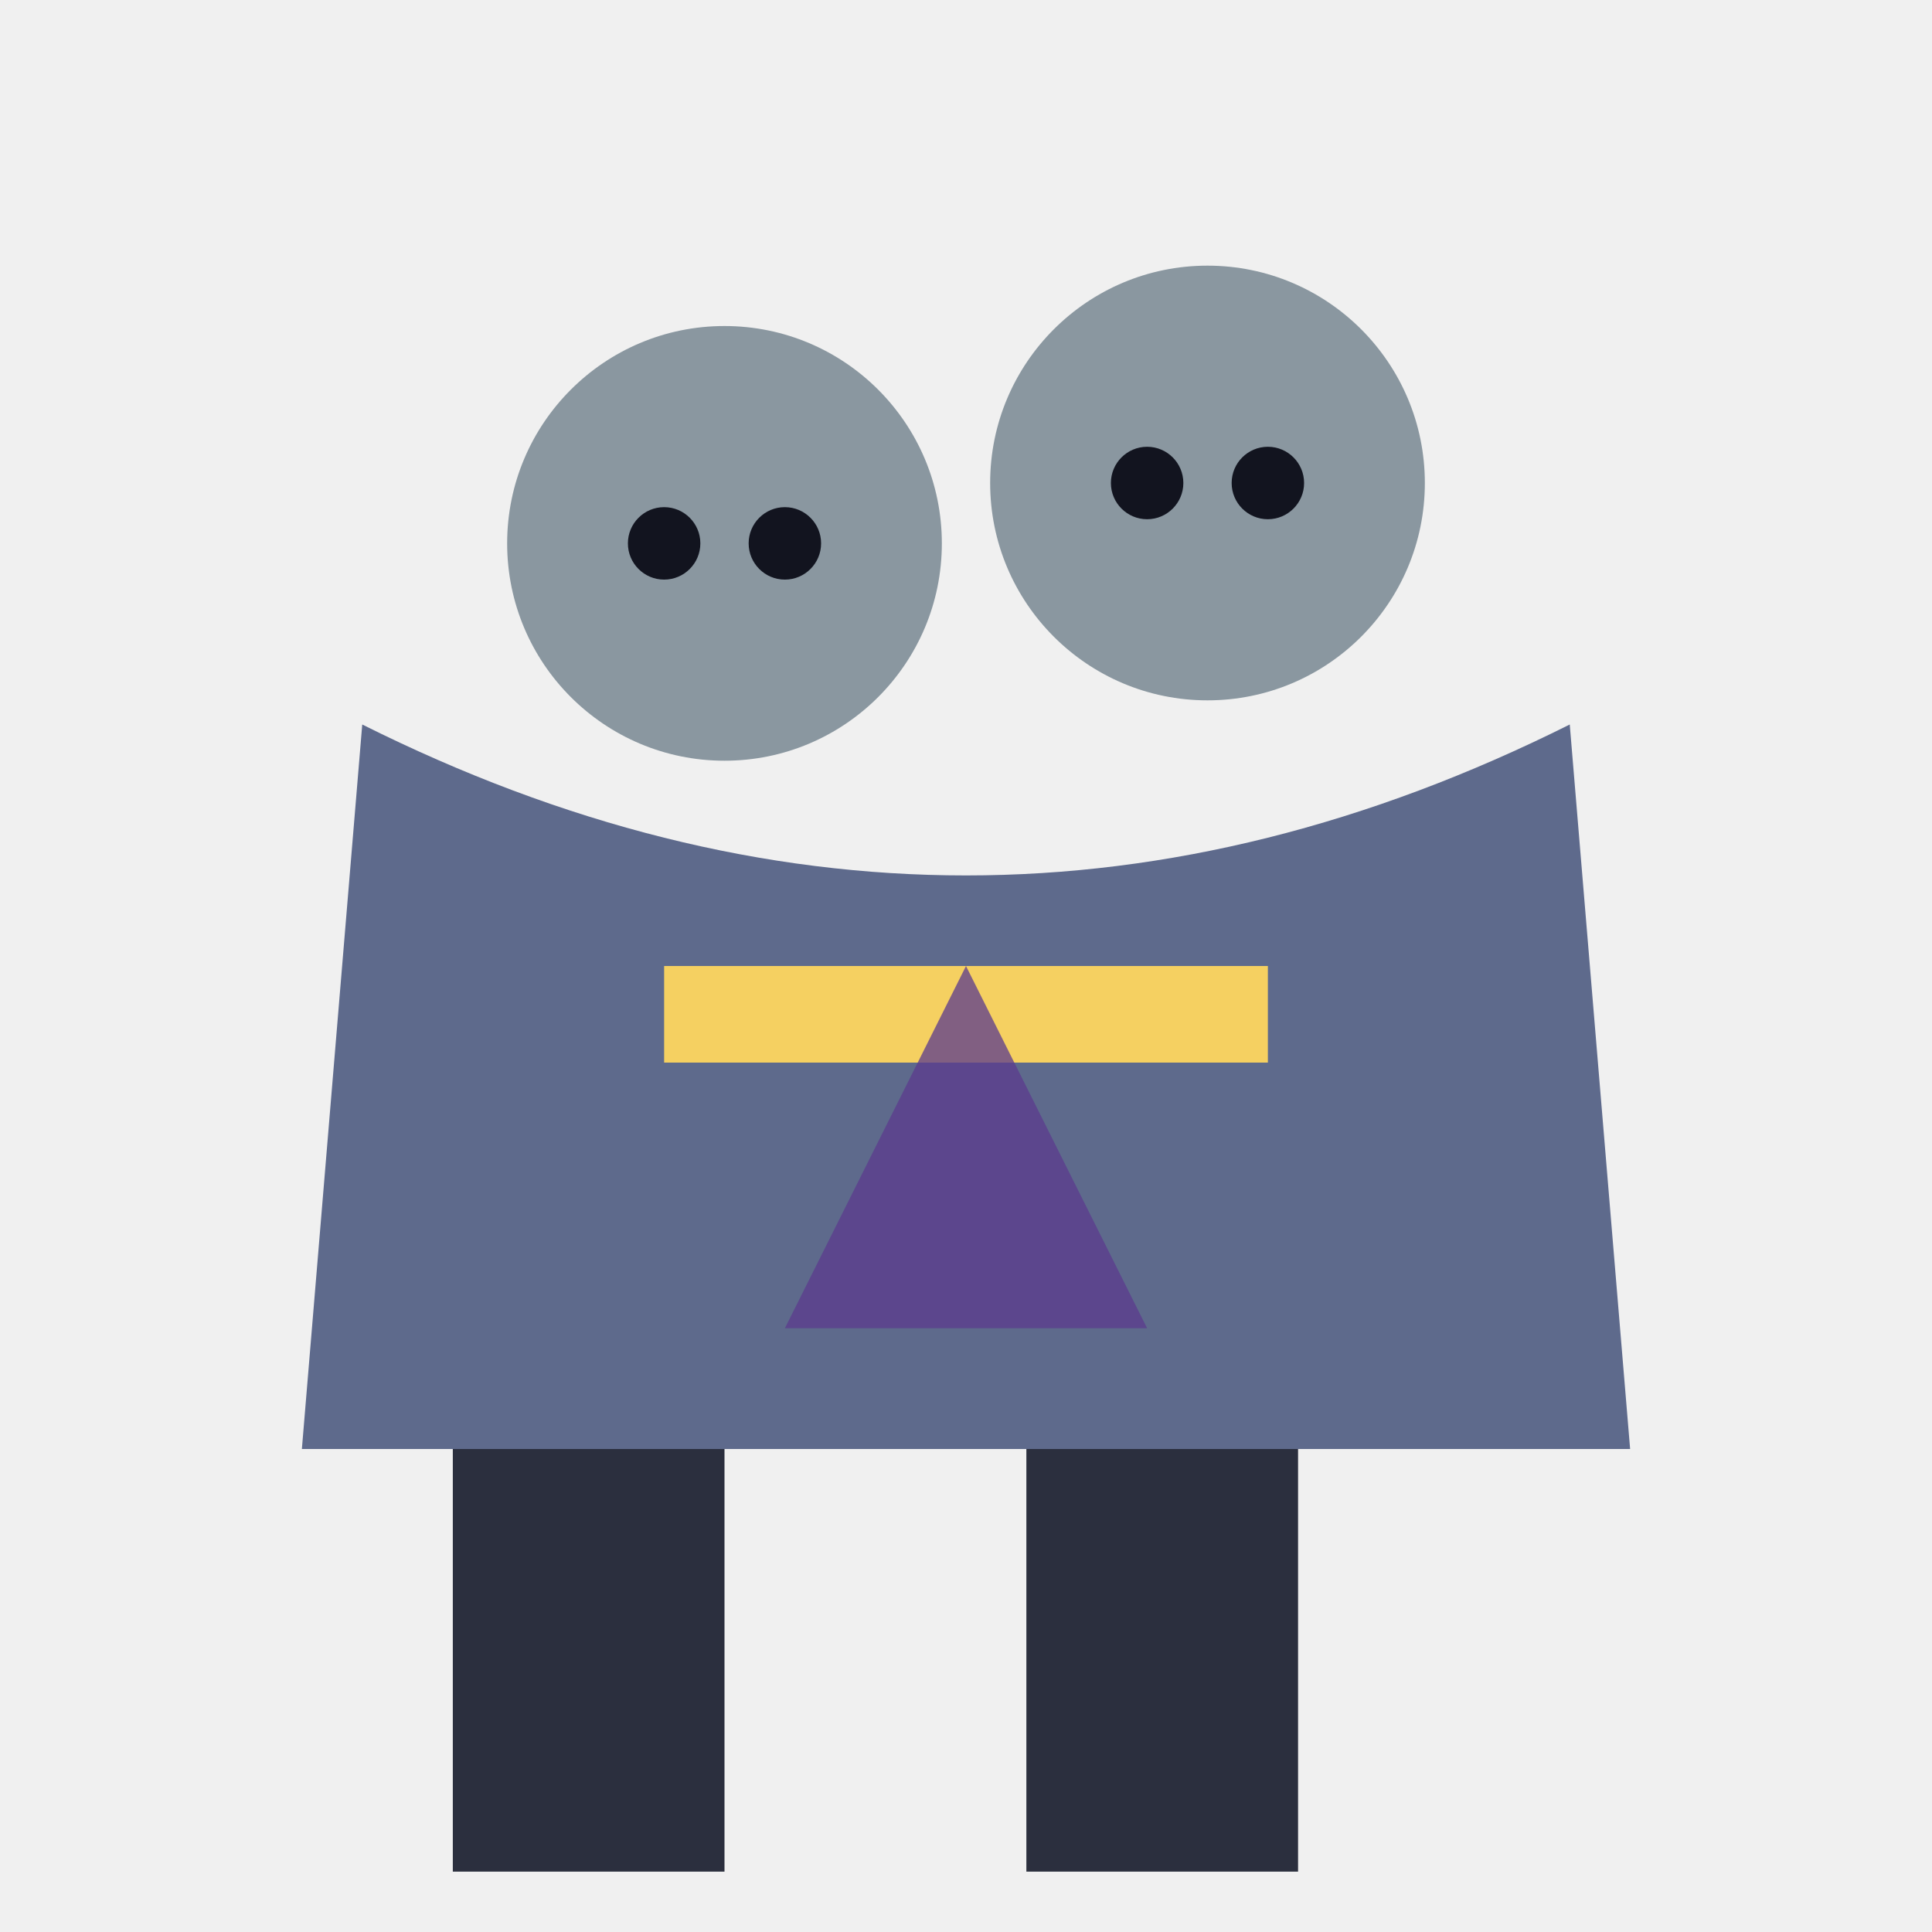
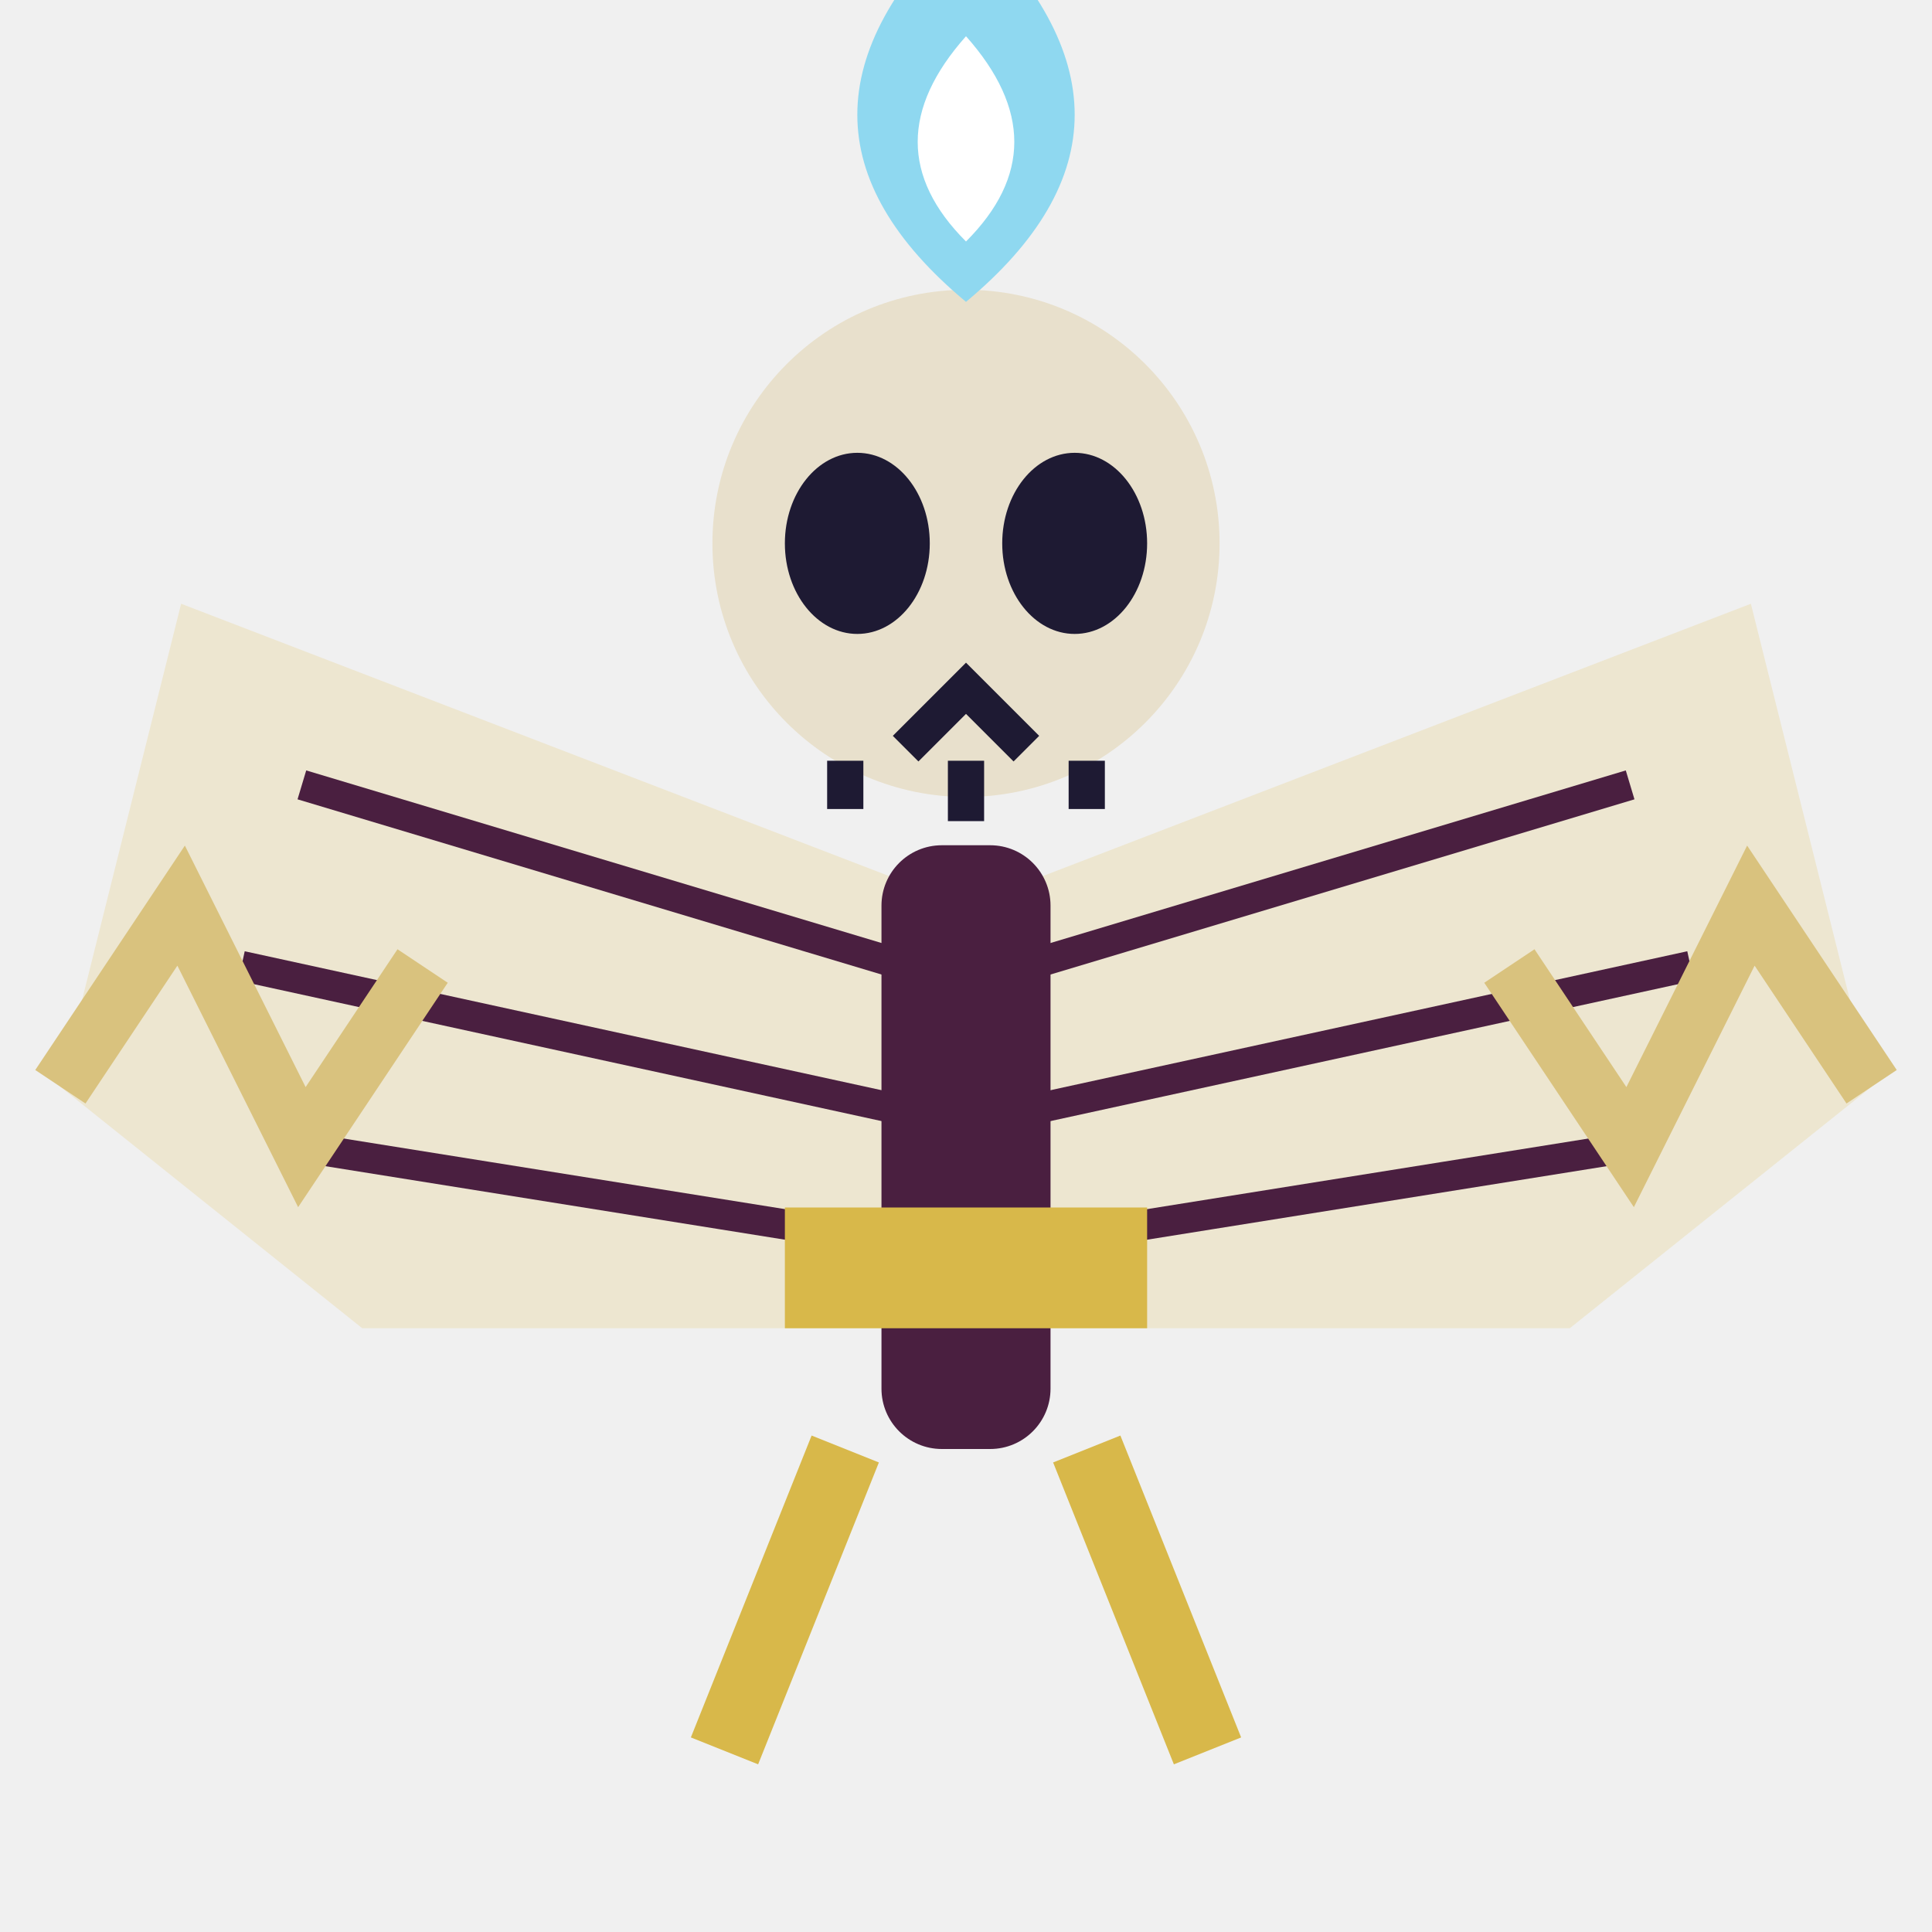
<svg xmlns="http://www.w3.org/2000/svg" viewBox="0 0 32 32">
-   <circle cx="12" cy="9" r="3.6" fill="#8A97A0" />
-   <circle cx="20" cy="8" r="3.6" fill="#8A97A0" />
-   <circle cx="11" cy="9" r="0.6" fill="#12141f" />
-   <circle cx="13" cy="9" r="0.6" fill="#12141f" />
-   <circle cx="19" cy="8" r="0.6" fill="#12141f" />
-   <circle cx="21" cy="8" r="0.6" fill="#12141f" />
-   <path d="M6,12 L5,24 L27,24 L26,12 Q16,17 6,12 Z" fill="#5E6A8C" />
-   <rect x="11" y="16" width="10" height="1.6" fill="#F5D061" />
-   <path d="M16,16 L13,22 L19,22 Z" fill="#5B3A8E" opacity="0.75" />
-   <rect x="7.5" y="24" width="4.5" height="7" fill="#2B2F3E" />
-   <rect x="17" y="24" width="4.5" height="7" fill="#2B2F3E" />
+   <path d="M16,15 L3,10.0 L1,18.0 L6,22 L16,22 Z" fill="#EDE6D0" />
+   <path d="M16,15 L29,10.0 L31,18.0 L26,22 L16,22 Z" fill="#EDE6D0" />
+   <path d="M5,13.0 L15,16 M4,16.0 L15,18.4 M5,19 L15,20.6 M27,13.0 L17,16 M28,16.0 L17,18.4 M27,19 L17,20.6" stroke="#4A1F40" stroke-width="0.5" />
+   <path d="M1,18.0 L3,15.0 L5,19 L7,16 M31,18.0 L29,15.0 L27,19 L25,16" stroke="#D9C27E" stroke-width="1" fill="none" />
+   <rect x="14.6" y="14" width="2.8" height="10" rx="1" fill="#4A1F40" />
+   <circle cx="16" cy="9" r="4.2" fill="#E8E0CC" />
+   <ellipse cx="14.2" cy="9" rx="1.2" ry="1.5" fill="#1E1A33" />
+   <ellipse cx="17.8" cy="9" rx="1.2" ry="1.5" fill="#1E1A33" />
+   <path d="M15,12.4 L16,11.4 L17,12.4 M14,13.4 V12.6 M16,13.6 V12.6 M18,13.4 V12.6" stroke="#1E1A33" stroke-width="0.6" fill="none" />
+   <path d="M16,-1.4 Q19.6,2 16,5 Q12.4,2 16,-1.4 Z" fill="#8FD8F0" />
+   <path d="M16,0.6 Q17.6,2.4 16,4 Q14.4,2.4 16,0.6 Z" fill="#FFFFFF" />
+   <rect x="13" y="20" width="6" height="2" fill="#D8B84A" />
+   <path d="M14,24 L12,29 M18,24 L20,29" stroke="#D8B84A" stroke-width="1.2" />
</svg>
